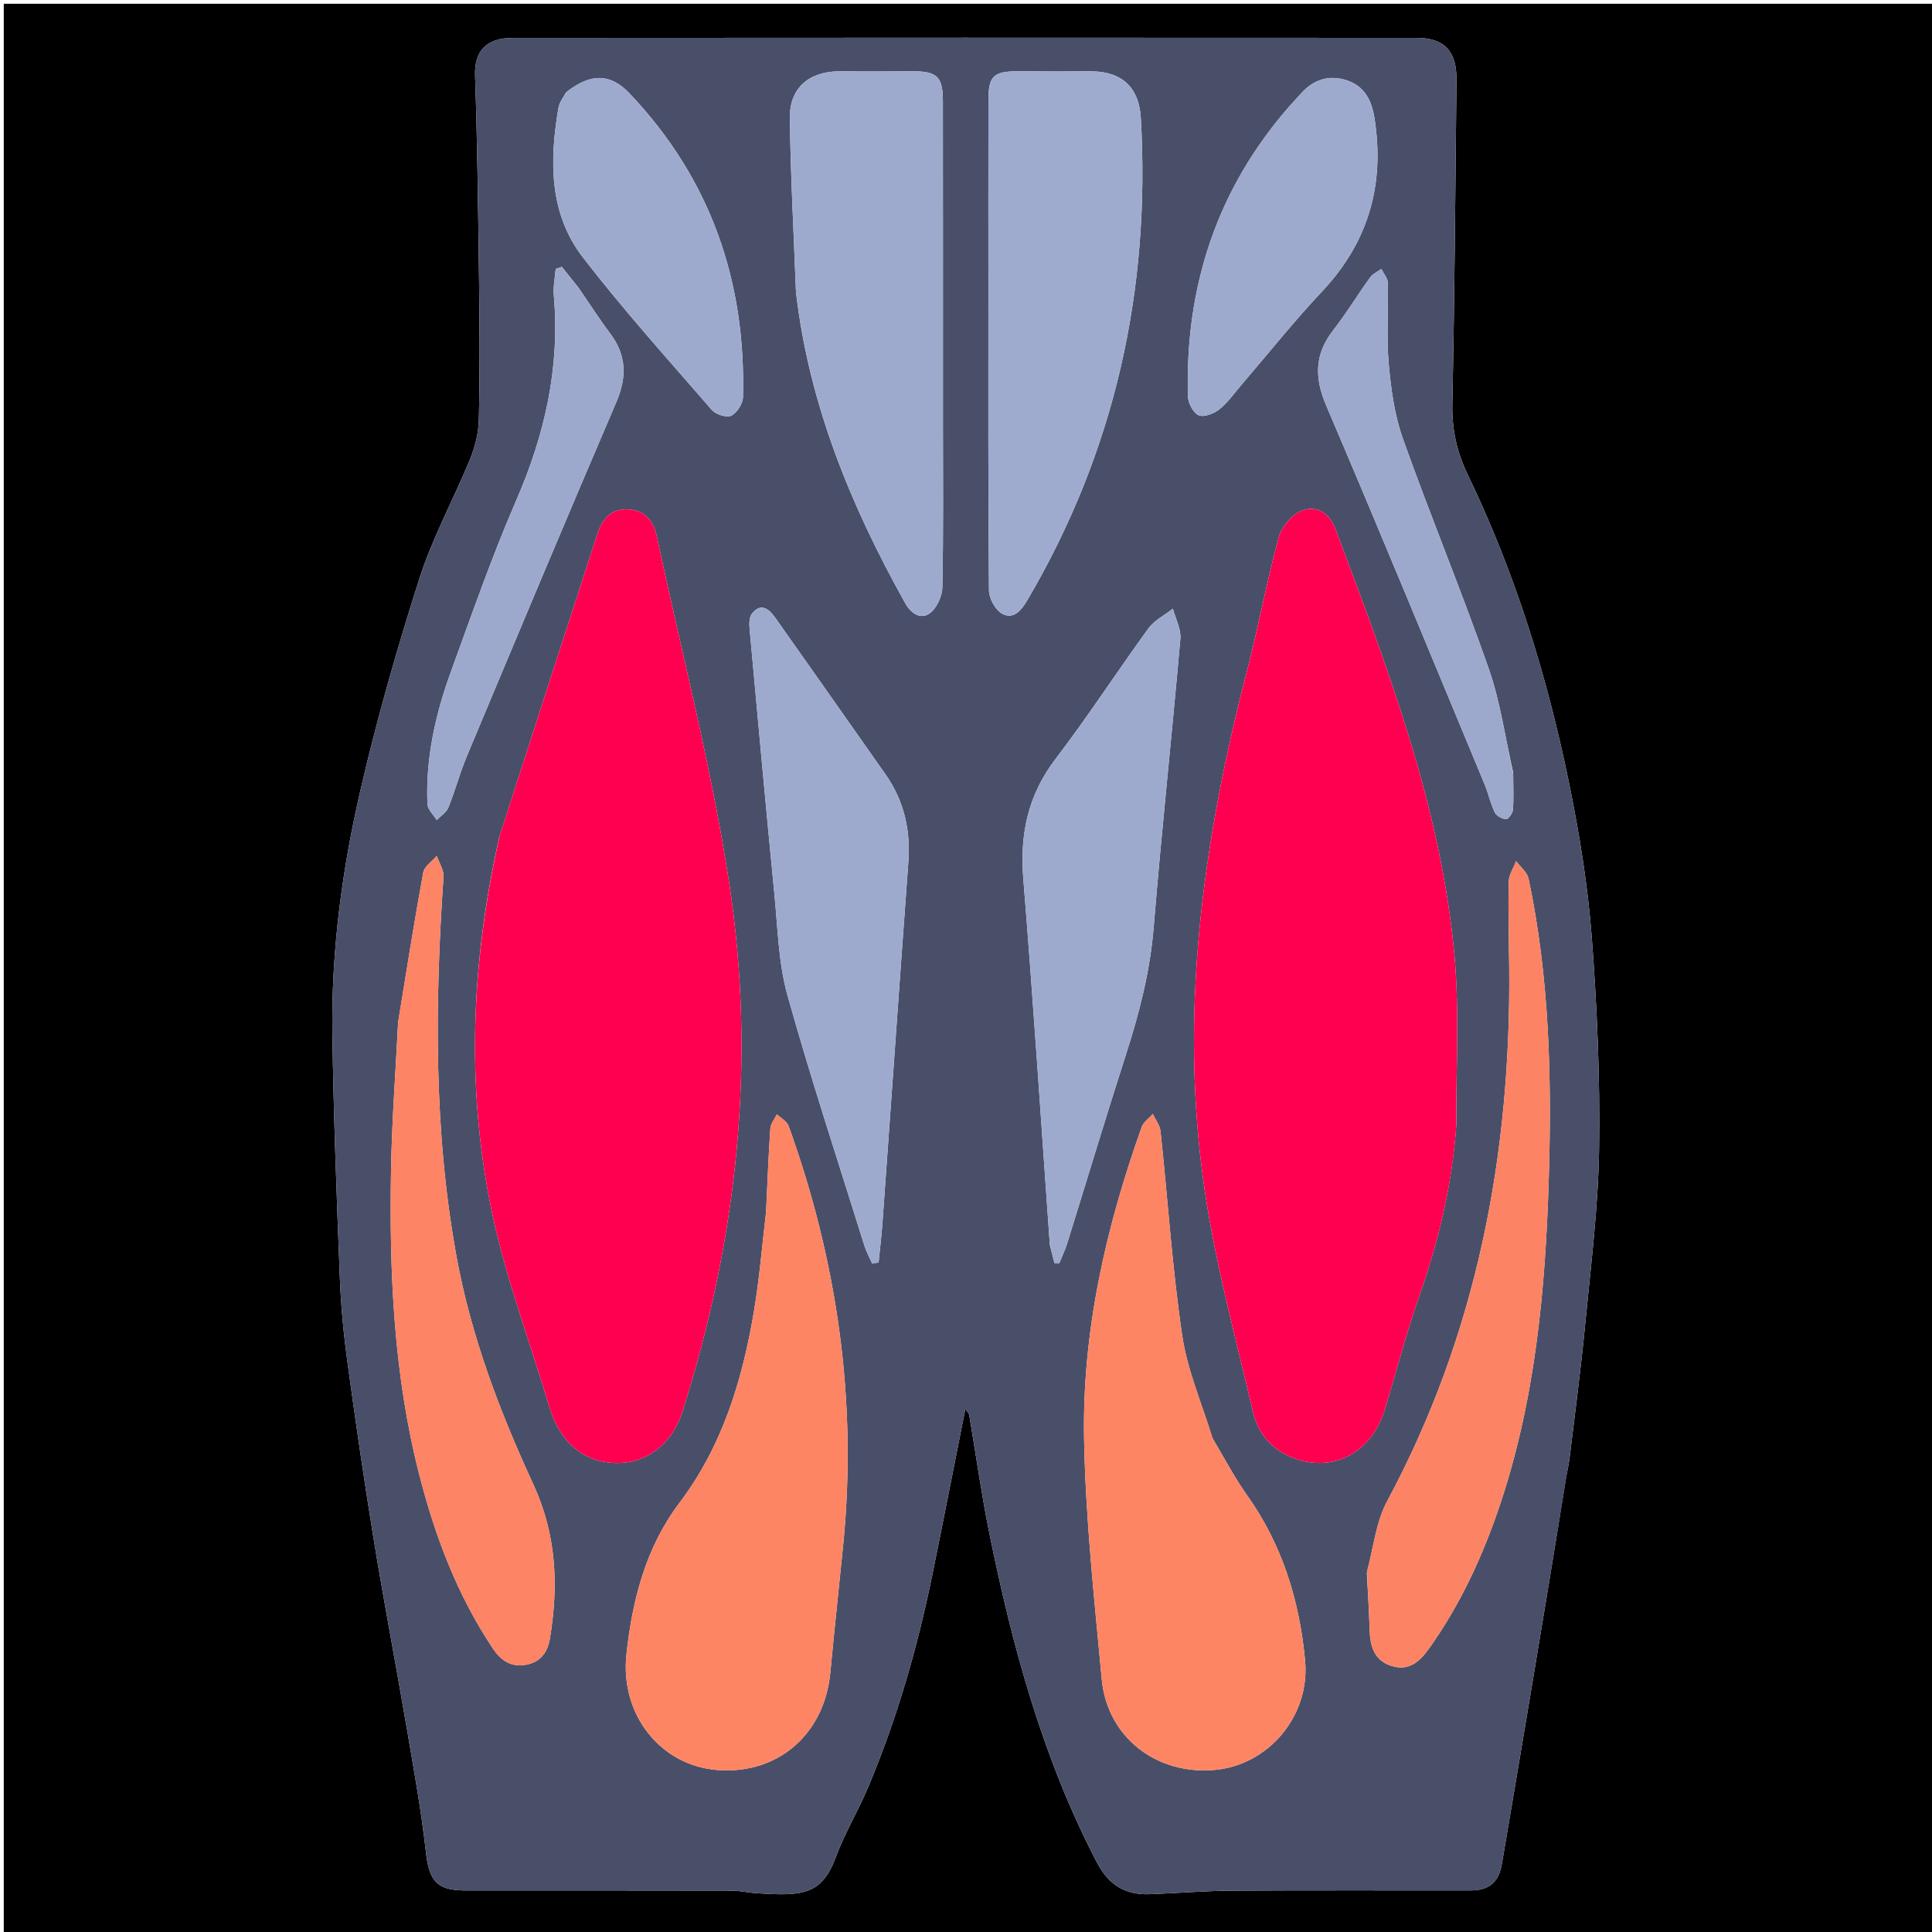
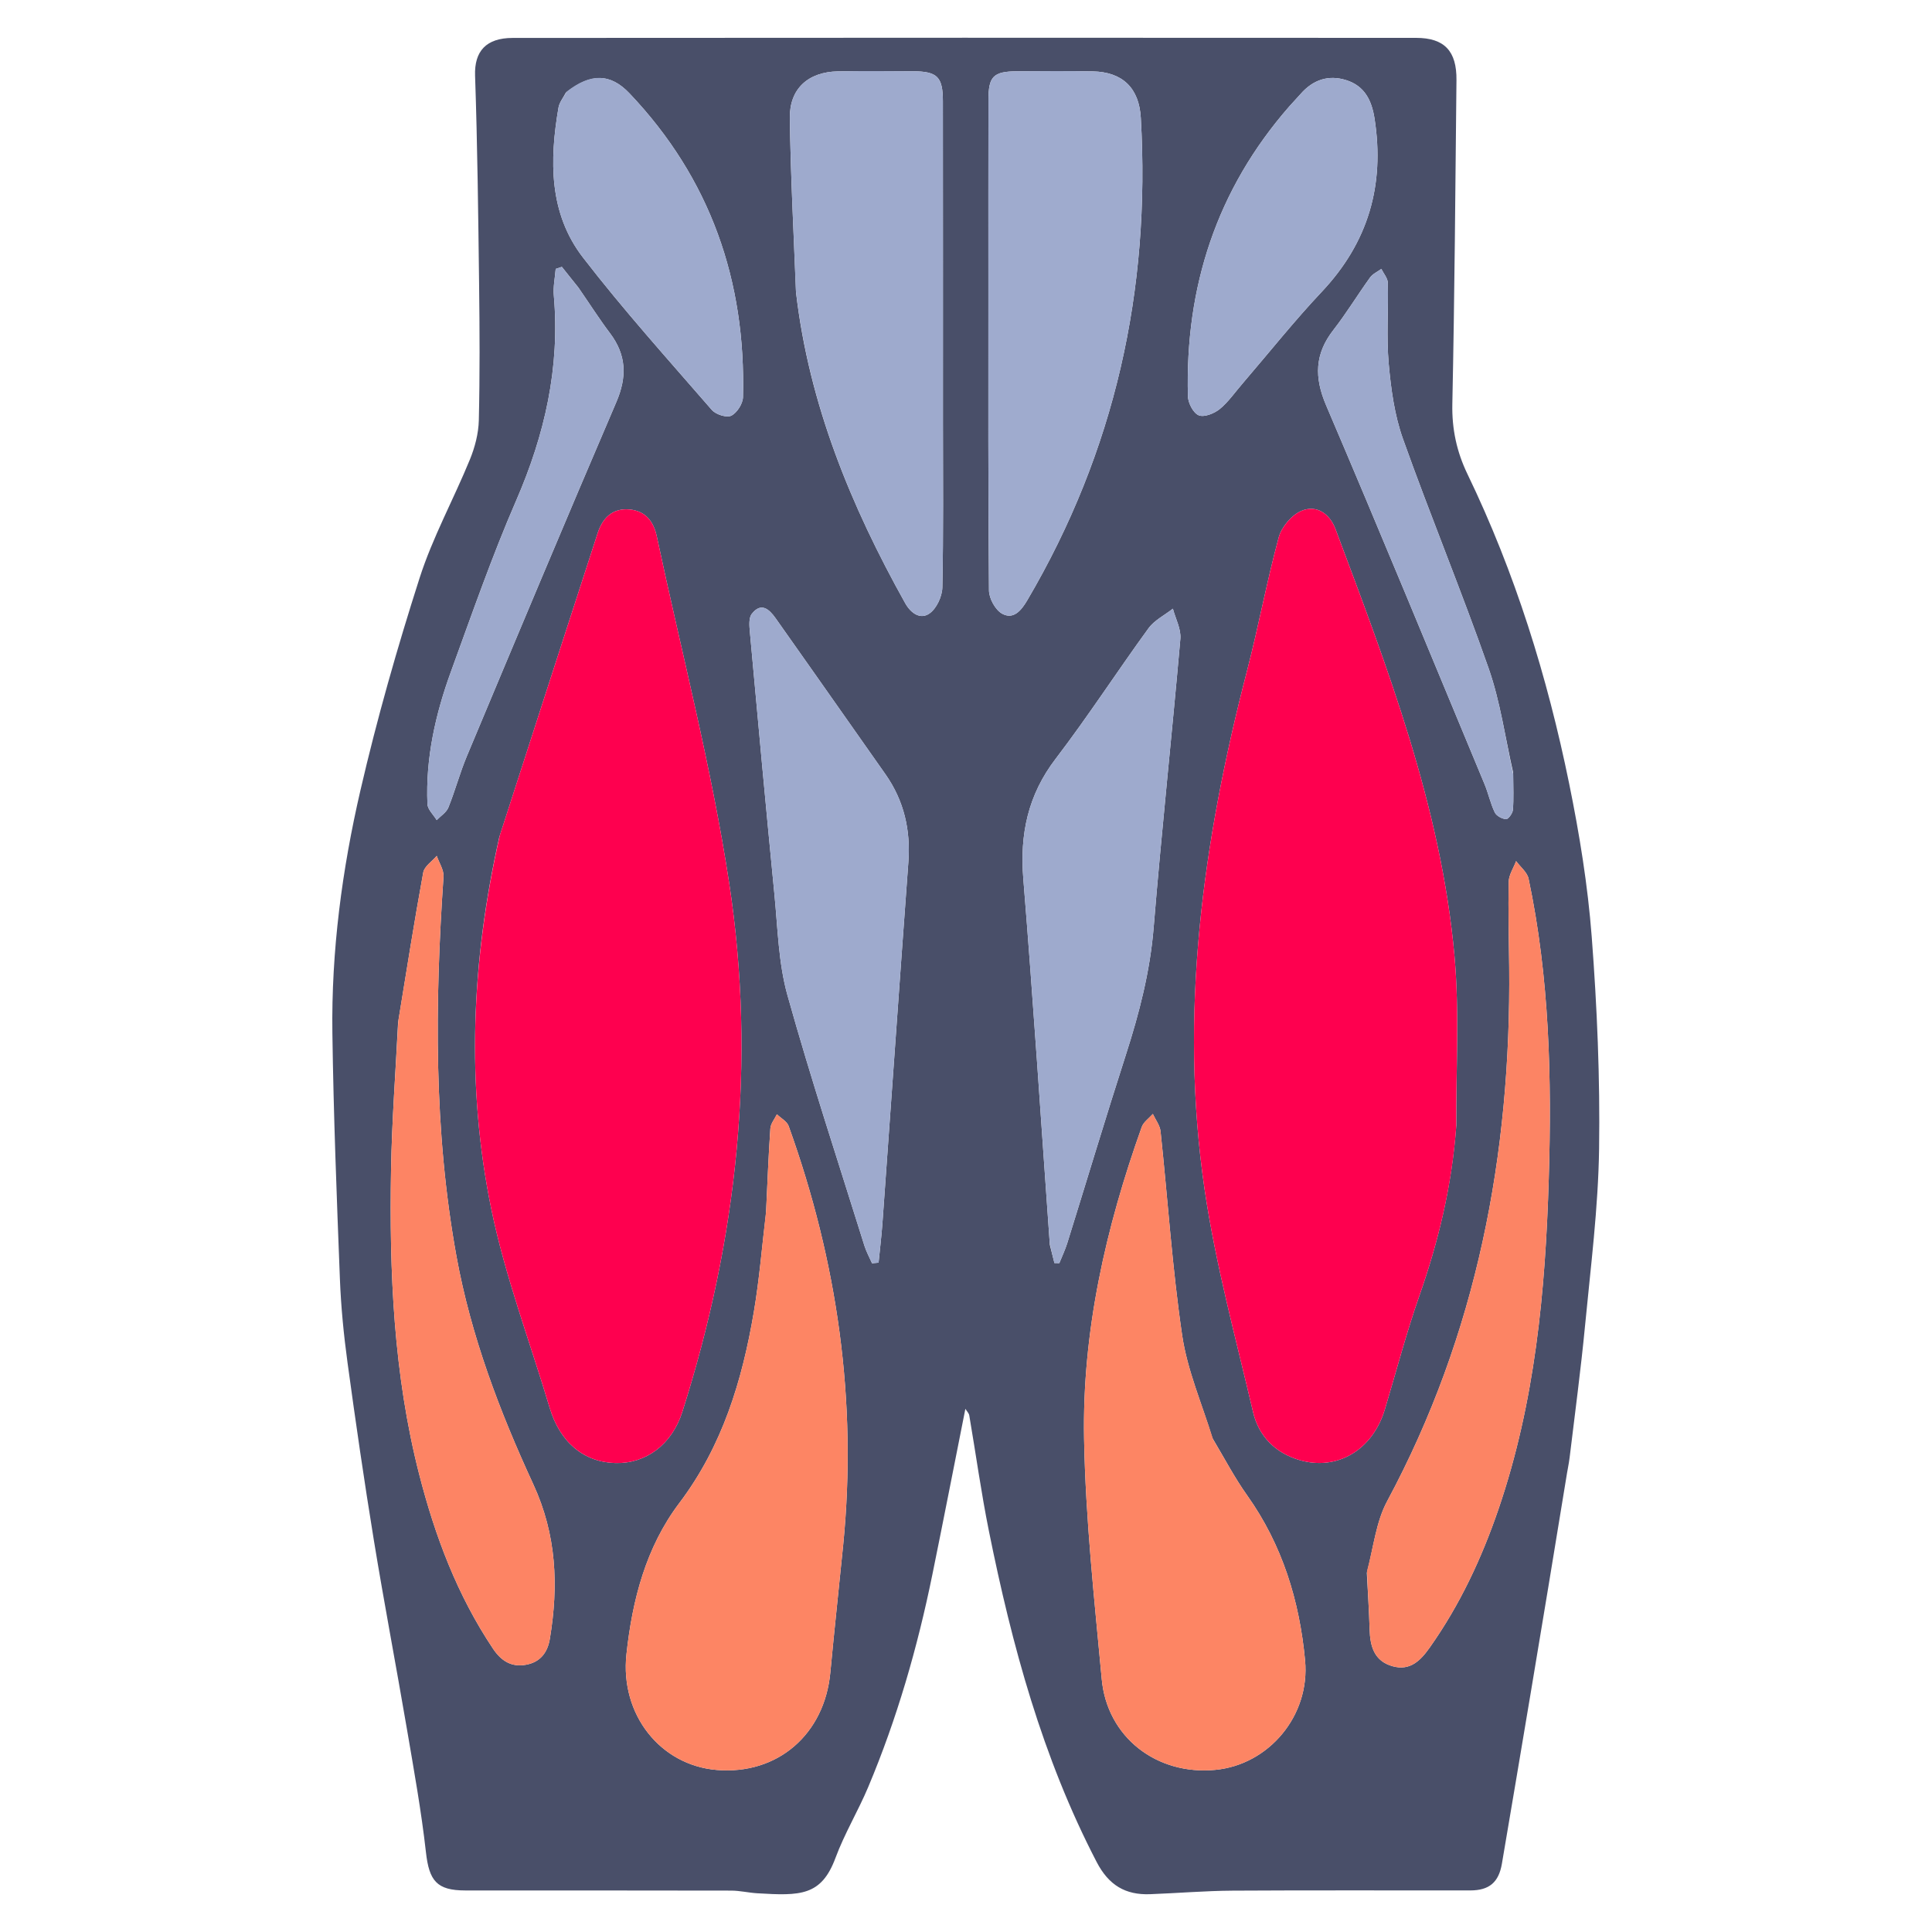
<svg xmlns="http://www.w3.org/2000/svg" version="1.1" id="Layer_1" x="0px" y="0px" width="100%" viewBox="0 0 512 512" enable-background="new 0 0 512 512" xml:space="preserve">
-   <path fill="#000000" opacity="1" stroke="none" d=" M1,184   C1,122.667 1,61.833 1,1   C171.667,1 342.333,1 513,1   C513,171.667 513,342.333 513,513   C342.333,513 171.667,513 1,513   C1,403.5 1,294 1,184  M415.012,391.606   C415.335,389.822 415.751,388.049 415.968,386.252   C417.37,374.619 418.932,363 420.052,351.339   C421.552,335.723 423.549,320.085 423.776,304.434   C424.047,285.711 423.247,266.921 421.822,248.243   C420.785,234.64 418.574,221.052 415.844,207.67   C410.058,179.313 401.513,151.781 388.889,125.63   C386.057,119.764 384.743,113.725 384.883,107.056   C385.482,78.447 385.688,49.829 385.979,21.214   C386.057,13.535 382.792,10.04 375.292,10.036   C295.477,9.992 215.662,9.981 135.847,10.053   C128.823,10.059 125.679,13.585 125.899,20.039   C126.527,38.481 126.74,56.939 126.967,75.392   C127.114,87.387 127.178,99.39 126.893,111.381   C126.81,114.882 125.855,118.537 124.518,121.801   C120.204,132.332 114.638,142.429 111.184,153.215   C105.26,171.717 99.912,190.463 95.532,209.386   C90.647,230.489 87.784,252.018 88.085,273.755   C88.386,295.497 89.234,317.234 90.078,338.964   C90.366,346.372 91.097,353.79 92.1,361.139   C94.239,376.808 96.508,392.465 99.058,408.072   C101.79,424.797 104.978,441.447 107.828,458.154   C109.683,469.03 111.65,479.908 112.879,490.862   C113.726,498.411 115.728,500.987 123.297,500.991   C146.792,501.004 170.286,500.976 193.781,501.03   C196.075,501.035 198.363,501.596 200.664,501.735   C212.108,502.426 217.66,502.481 221.422,492.337   C223.81,485.901 227.417,479.927 230.087,473.582   C237.72,455.443 243.142,436.609 247.073,417.345   C250.044,402.78 252.884,388.189 255.833,373.357   C256.235,374.009 256.765,374.508 256.864,375.082   C258.613,385.303 260.024,395.591 262.072,405.751   C268.184,436.069 276.242,465.752 290.615,493.432   C293.818,499.6 298.234,502.224 304.788,501.98   C312.076,501.71 319.358,501.088 326.646,501.042   C347.64,500.912 368.636,501.009 389.631,500.984   C394.666,500.978 397.18,498.837 398.02,493.899   C400.587,478.804 403.134,463.704 405.66,448.602   C408.788,429.903 411.886,411.2 415.012,391.606  z" />
+   <path fill="none" opacity="1" stroke="none" d=" M1,184   C1,122.667 1,61.833 1,1   C171.667,1 342.333,1 513,1   C513,171.667 513,342.333 513,513   C342.333,513 171.667,513 1,513   C1,403.5 1,294 1,184  M415.012,391.606   C415.335,389.822 415.751,388.049 415.968,386.252   C417.37,374.619 418.932,363 420.052,351.339   C421.552,335.723 423.549,320.085 423.776,304.434   C424.047,285.711 423.247,266.921 421.822,248.243   C420.785,234.64 418.574,221.052 415.844,207.67   C410.058,179.313 401.513,151.781 388.889,125.63   C386.057,119.764 384.743,113.725 384.883,107.056   C385.482,78.447 385.688,49.829 385.979,21.214   C386.057,13.535 382.792,10.04 375.292,10.036   C295.477,9.992 215.662,9.981 135.847,10.053   C128.823,10.059 125.679,13.585 125.899,20.039   C126.527,38.481 126.74,56.939 126.967,75.392   C127.114,87.387 127.178,99.39 126.893,111.381   C126.81,114.882 125.855,118.537 124.518,121.801   C120.204,132.332 114.638,142.429 111.184,153.215   C105.26,171.717 99.912,190.463 95.532,209.386   C90.647,230.489 87.784,252.018 88.085,273.755   C88.386,295.497 89.234,317.234 90.078,338.964   C90.366,346.372 91.097,353.79 92.1,361.139   C94.239,376.808 96.508,392.465 99.058,408.072   C101.79,424.797 104.978,441.447 107.828,458.154   C109.683,469.03 111.65,479.908 112.879,490.862   C113.726,498.411 115.728,500.987 123.297,500.991   C146.792,501.004 170.286,500.976 193.781,501.03   C196.075,501.035 198.363,501.596 200.664,501.735   C212.108,502.426 217.66,502.481 221.422,492.337   C223.81,485.901 227.417,479.927 230.087,473.582   C237.72,455.443 243.142,436.609 247.073,417.345   C250.044,402.78 252.884,388.189 255.833,373.357   C256.235,374.009 256.765,374.508 256.864,375.082   C258.613,385.303 260.024,395.591 262.072,405.751   C268.184,436.069 276.242,465.752 290.615,493.432   C293.818,499.6 298.234,502.224 304.788,501.98   C312.076,501.71 319.358,501.088 326.646,501.042   C347.64,500.912 368.636,501.009 389.631,500.984   C394.666,500.978 397.18,498.837 398.02,493.899   C400.587,478.804 403.134,463.704 405.66,448.602   C408.788,429.903 411.886,411.2 415.012,391.606  z" />
  <path fill="#494F69" opacity="1" stroke="none" d=" M415.004,392.052   C411.886,411.2 408.788,429.903 405.66,448.602   C403.134,463.704 400.587,478.804 398.02,493.899   C397.18,498.837 394.666,500.978 389.631,500.984   C368.636,501.009 347.64,500.912 326.646,501.042   C319.358,501.088 312.076,501.71 304.788,501.98   C298.234,502.224 293.818,499.6 290.615,493.432   C276.242,465.752 268.184,436.069 262.072,405.751   C260.024,395.591 258.613,385.303 256.864,375.082   C256.765,374.508 256.235,374.009 255.833,373.357   C252.884,388.189 250.044,402.78 247.073,417.345   C243.142,436.609 237.72,455.443 230.087,473.582   C227.417,479.927 223.81,485.901 221.422,492.337   C217.66,502.481 212.108,502.426 200.664,501.735   C198.363,501.596 196.075,501.035 193.781,501.03   C170.286,500.976 146.792,501.004 123.297,500.991   C115.728,500.987 113.726,498.411 112.879,490.862   C111.65,479.908 109.683,469.03 107.828,458.154   C104.978,441.447 101.79,424.797 99.058,408.072   C96.508,392.465 94.239,376.808 92.1,361.139   C91.097,353.79 90.366,346.372 90.078,338.964   C89.234,317.234 88.386,295.497 88.085,273.755   C87.784,252.018 90.647,230.489 95.532,209.386   C99.912,190.463 105.26,171.717 111.184,153.215   C114.638,142.429 120.204,132.332 124.518,121.801   C125.855,118.537 126.81,114.882 126.893,111.381   C127.178,99.39 127.114,87.387 126.967,75.392   C126.74,56.939 126.527,38.481 125.899,20.039   C125.679,13.585 128.823,10.059 135.847,10.053   C215.662,9.981 295.477,9.992 375.292,10.036   C382.792,10.04 386.057,13.535 385.979,21.214   C385.688,49.829 385.482,78.447 384.883,107.056   C384.743,113.725 386.057,119.764 388.889,125.63   C401.513,151.781 410.058,179.313 415.844,207.67   C418.574,221.052 420.785,234.64 421.822,248.243   C423.247,266.921 424.047,285.711 423.776,304.434   C423.549,320.085 421.552,335.723 420.052,351.339   C418.932,363 417.37,374.619 415.968,386.252   C415.751,388.049 415.335,389.822 415.004,392.052  M132.32,221.831   C124.951,254.579 123.453,287.63 130.215,320.493   C133.888,338.342 140.446,355.597 145.682,373.126   C148.394,382.205 154.703,387.514 163.111,387.72   C171.133,387.917 178.042,382.898 180.831,374.14   C195.41,328.369 200.462,281.473 193.24,234.02   C188.542,203.148 180.573,172.774 174.063,142.179   C173.223,138.233 171.123,135.416 166.855,135.021   C162.266,134.597 159.676,137.32 158.382,141.292   C149.731,167.86 141.161,194.453 132.32,221.831  M385.933,298.27   C385.84,283.285 386.785,268.207 385.452,253.333   C381.907,213.777 367.703,177.018 353.924,140.223   C352.393,136.135 348.901,133.681 344.863,135.396   C342.284,136.492 339.618,139.658 338.874,142.406   C335.702,154.122 333.505,166.098 330.457,177.85   C318.738,223.038 312.393,268.756 319.242,315.306   C322.162,335.147 327.497,354.647 332.076,374.221   C333.565,380.584 337.913,385.028 344.355,386.924   C354.378,389.873 363.767,384.259 366.998,373.514   C370.016,363.481 372.668,353.32 376.131,343.443   C381.173,329.06 384.746,314.424 385.933,298.27  M321.308,381.117   C318.553,372.055 314.654,363.161 313.288,353.894   C310.647,335.977 309.476,317.846 307.559,299.817   C307.39,298.225 306.22,296.74 305.515,295.205   C304.509,296.356 303.045,297.344 302.566,298.683   C293.032,325.387 286.769,352.873 287.291,381.272   C287.682,402.541 290.009,423.794 291.975,445.008   C293.4,460.39 306.542,470.517 322.083,469.03   C336.221,467.678 347.221,454.708 345.861,440.05   C344.396,424.258 339.838,409.407 330.482,396.252   C327.217,391.66 324.576,386.624 321.308,381.117  M203.002,321.433   C201.95,330.19 201.247,339.005 199.775,347.69   C196.69,365.887 191.455,383.2 180.024,398.326   C171.181,410.027 167.56,424.011 166.014,438.415   C164.3,454.376 174.994,467.814 189.952,469.058   C206.058,470.396 218.524,459.63 220.051,443.2   C221.099,431.928 222.342,420.674 223.455,409.408   C227.22,371.299 221.931,334.354 209.005,298.427   C208.554,297.173 206.952,296.333 205.886,295.301   C205.285,296.549 204.245,297.768 204.156,299.052   C203.658,306.193 203.391,313.35 203.002,321.433  M210.959,77.526   C214.408,107.137 225.486,134.064 239.878,159.833   C241.393,162.546 243.923,164.274 246.339,162.564   C248.209,161.242 249.681,158.063 249.731,155.675   C250.037,141.036 249.888,126.387 249.888,111.741   C249.889,83.448 249.903,55.155 249.874,26.862   C249.867,20.355 248.418,18.926 241.976,18.887   C235.319,18.847 228.659,18.785 222.005,18.916   C214.178,19.071 209.211,23.507 209.315,31.276   C209.518,46.399 210.319,61.515 210.959,77.526  M261.93,77.5   C261.933,103.821 261.853,130.143 262.092,156.462   C262.111,158.606 263.793,161.675 265.6,162.65   C268.568,164.252 270.619,161.833 272.215,159.12   C295.475,119.587 304.949,76.83 302.325,31.211   C301.874,23.37 297.533,19.059 289.57,18.918   C282.908,18.799 276.243,18.846 269.58,18.892   C263.236,18.936 261.958,20.196 261.945,26.523   C261.911,43.182 261.931,59.841 261.93,77.5  M226.252,193.243   C219.351,183.437 212.467,173.62 205.539,163.834   C203.839,161.433 201.698,159.51 199.229,162.693   C198.389,163.776 198.58,165.875 198.726,167.471   C200.843,190.684 202.963,213.896 205.239,237.093   C206.115,246.024 206.298,255.219 208.688,263.765   C214.917,286.036 222.18,308.017 229.073,330.101   C229.576,331.714 230.415,333.223 231.097,334.78   C231.675,334.729 232.253,334.677 232.831,334.625   C233.177,331.125 233.604,327.63 233.857,324.123   C236.155,292.236 238.382,260.343 240.727,228.46   C241.349,219.995 239.588,212.256 234.712,205.273   C232.043,201.45 229.358,197.637 226.252,193.243  M278.22,329.909   C278.624,331.512 279.028,333.116 279.432,334.719   C279.866,334.726 280.3,334.732 280.734,334.739   C281.445,332.962 282.282,331.224 282.85,329.402   C288.05,312.725 293.067,295.99 298.419,279.363   C301.946,268.407 304.778,257.42 305.726,245.847   C307.816,220.306 310.576,194.82 312.808,169.289   C313.034,166.707 311.529,163.973 310.828,161.31   C308.643,163.023 305.934,164.353 304.362,166.511   C296.037,177.95 288.34,189.859 279.754,201.092   C272.401,210.712 270.226,221.082 271.191,232.931   C273.796,264.947 275.874,297.006 278.22,329.909  M362.222,416.832   C362.478,421.818 362.818,426.802 362.965,431.792   C363.097,436.283 364.158,440.186 369.026,441.563   C373.72,442.89 376.482,440.029 378.922,436.574   C386.869,425.323 392.642,413.004 397.089,400.017   C406.809,371.63 409.544,342.187 410.437,312.449   C411.24,285.745 410.643,259.138 405.09,232.879   C404.727,231.162 402.92,229.751 401.784,228.198   C401.097,230.036 399.856,231.862 399.818,233.713   C399.661,241.206 399.874,248.707 399.95,256.206   C400.453,305.998 391.396,353.557 367.599,397.857   C364.692,403.269 364.017,409.879 362.222,416.832  M105.495,270.969   C104.85,283.939 103.861,296.903 103.632,309.881   C103.153,337.077 104.297,364.168 111.089,390.709   C115.281,407.092 121.178,422.759 130.653,436.918   C132.797,440.122 135.505,441.907 139.463,441.162   C143.264,440.448 145.132,437.838 145.721,434.27   C148.038,420.228 147.525,406.768 141.317,393.324   C132.391,373.993 124.8,354.028 120.966,332.921   C114.908,299.571 115.237,265.99 117.532,232.338   C117.655,230.546 116.369,228.657 115.739,226.814   C114.505,228.272 112.464,229.582 112.165,231.212   C109.797,244.127 107.76,257.103 105.495,270.969  M329.675,101.181   C336.508,93.224 343.051,84.993 350.24,77.371   C362.588,64.283 367.017,49.091 364.272,31.443   C363.505,26.511 361.595,22.787 356.807,21.255   C352.091,19.746 347.952,21.132 344.669,24.911   C343.687,26.041 342.631,27.108 341.645,28.236   C322.422,50.238 314.045,76.068 314.813,105.025   C314.86,106.814 316.244,109.48 317.685,110.065   C319.118,110.646 321.789,109.583 323.236,108.405   C325.525,106.542 327.246,103.981 329.675,101.181  M149.963,24.539   C149.291,25.862 148.245,27.121 148.006,28.518   C145.612,42.496 145.447,56.516 154.494,68.242   C165.257,82.192 177.09,95.322 188.648,108.643   C189.689,109.843 192.561,110.763 193.78,110.168   C195.298,109.427 196.853,106.999 196.898,105.262   C197.695,74.422 188.256,47.312 166.832,24.752   C161.781,19.432 156.593,19.295 149.963,24.539  M400.998,204.711   C398.887,195.489 397.605,185.977 394.498,177.104   C387.353,156.693 379.062,136.684 371.801,116.311   C369.559,110.02 368.624,103.124 368.026,96.422   C367.393,89.317 367.958,82.111 367.787,74.955   C367.757,73.712 366.668,72.495 366.068,71.267   C365.06,72.012 363.787,72.567 363.087,73.536   C359.776,78.125 356.833,82.993 353.36,87.451   C348.403,93.812 348.267,99.997 351.441,107.427   C365.69,140.778 379.493,174.321 393.42,207.81   C394.44,210.264 394.983,212.928 396.133,215.309   C396.574,216.223 398.07,217.022 399.131,217.085   C399.711,217.119 400.862,215.542 400.934,214.626   C401.17,211.649 401.027,208.642 400.998,204.711  M153.272,76.2   C151.813,74.373 150.353,72.547 148.894,70.72   C148.35,70.9 147.806,71.08 147.263,71.26   C147.081,73.605 146.566,75.979 146.769,78.29   C148.442,97.344 144.383,115.179 136.795,132.644   C130.367,147.438 125.068,162.732 119.537,177.902   C115.406,189.229 112.765,200.92 113.276,213.082   C113.337,214.532 114.876,215.92 115.73,217.337   C116.787,216.237 118.289,215.317 118.82,214.005   C120.627,209.535 121.861,204.83 123.723,200.386   C136.842,169.066 149.956,137.742 163.339,106.534   C166.199,99.863 166.025,94.09 161.651,88.296   C158.844,84.578 156.339,80.631 153.272,76.2  z" />
  <path fill="#FE004F" opacity="1" stroke="none" d=" M132.442,221.435   C141.161,194.453 149.731,167.86 158.382,141.292   C159.676,137.32 162.266,134.597 166.855,135.021   C171.123,135.416 173.223,138.233 174.063,142.179   C180.573,172.774 188.542,203.148 193.24,234.02   C200.462,281.473 195.41,328.369 180.831,374.14   C178.042,382.898 171.133,387.917 163.111,387.72   C154.703,387.514 148.394,382.205 145.682,373.126   C140.446,355.597 133.888,338.342 130.215,320.493   C123.453,287.63 124.951,254.579 132.442,221.435  z" />
  <path fill="#FE004F" opacity="1" stroke="none" d=" M385.906,298.742   C384.746,314.424 381.173,329.06 376.131,343.443   C372.668,353.32 370.016,363.481 366.998,373.514   C363.767,384.259 354.378,389.873 344.355,386.924   C337.913,385.028 333.565,380.584 332.076,374.221   C327.497,354.647 322.162,335.147 319.242,315.306   C312.393,268.756 318.738,223.038 330.457,177.85   C333.505,166.098 335.702,154.122 338.874,142.406   C339.618,139.658 342.284,136.492 344.863,135.396   C348.901,133.681 352.393,136.135 353.924,140.223   C367.703,177.018 381.907,213.777 385.452,253.333   C386.785,268.207 385.84,283.285 385.906,298.742  z" />
  <path fill="#FD8564" opacity="1" stroke="none" d=" M321.479,381.454   C324.576,386.624 327.217,391.66 330.482,396.252   C339.838,409.407 344.396,424.258 345.861,440.05   C347.221,454.708 336.221,467.678 322.083,469.03   C306.542,470.517 293.4,460.39 291.975,445.008   C290.009,423.794 287.682,402.541 287.291,381.272   C286.769,352.873 293.032,325.387 302.566,298.683   C303.045,297.344 304.509,296.356 305.515,295.205   C306.22,296.74 307.39,298.225 307.559,299.817   C309.476,317.846 310.647,335.977 313.288,353.894   C314.654,363.161 318.553,372.055 321.479,381.454  z" />
  <path fill="#FD8564" opacity="1" stroke="none" d=" M203.023,320.968   C203.391,313.35 203.658,306.193 204.156,299.052   C204.245,297.768 205.285,296.549 205.886,295.301   C206.952,296.333 208.554,297.173 209.005,298.427   C221.931,334.354 227.22,371.299 223.455,409.408   C222.342,420.674 221.099,431.928 220.051,443.2   C218.524,459.63 206.058,470.396 189.952,469.058   C174.994,467.814 164.3,454.376 166.014,438.415   C167.56,424.011 171.181,410.027 180.024,398.326   C191.455,383.2 196.69,365.887 199.775,347.69   C201.247,339.005 201.95,330.19 203.023,320.968  z" />
  <path fill="#9EAACD" opacity="1" stroke="none" d=" M210.916,77.08   C210.319,61.515 209.518,46.399 209.315,31.276   C209.211,23.507 214.178,19.071 222.005,18.916   C228.659,18.785 235.319,18.847 241.976,18.887   C248.418,18.926 249.867,20.355 249.874,26.862   C249.903,55.155 249.889,83.448 249.888,111.741   C249.888,126.387 250.037,141.036 249.731,155.675   C249.681,158.063 248.209,161.242 246.339,162.564   C243.923,164.274 241.393,162.546 239.878,159.833   C225.486,134.064 214.408,107.137 210.916,77.08  z" />
  <path fill="#9FABCE" opacity="1" stroke="none" d=" M261.93,77   C261.931,59.841 261.911,43.182 261.945,26.523   C261.958,20.196 263.236,18.936 269.58,18.892   C276.243,18.846 282.908,18.799 289.57,18.918   C297.533,19.059 301.874,23.37 302.325,31.211   C304.949,76.83 295.475,119.587 272.215,159.12   C270.619,161.833 268.568,164.252 265.6,162.65   C263.793,161.675 262.111,158.606 262.092,156.462   C261.853,130.143 261.933,103.821 261.93,77  z" />
  <path fill="#9EAACD" opacity="1" stroke="none" d=" M226.466,193.531   C229.358,197.637 232.043,201.45 234.712,205.273   C239.588,212.256 241.349,219.995 240.727,228.46   C238.382,260.343 236.155,292.236 233.857,324.123   C233.604,327.63 233.177,331.125 232.831,334.625   C232.253,334.677 231.675,334.729 231.097,334.78   C230.415,333.223 229.576,331.714 229.073,330.101   C222.18,308.017 214.917,286.036 208.688,263.765   C206.298,255.219 206.115,246.024 205.239,237.093   C202.963,213.896 200.843,190.684 198.726,167.471   C198.58,165.875 198.389,163.776 199.229,162.693   C201.698,159.51 203.839,161.433 205.539,163.834   C212.467,173.62 219.351,183.437 226.466,193.531  z" />
  <path fill="#9EAACD" opacity="1" stroke="none" d=" M278.19,329.478   C275.874,297.006 273.796,264.947 271.191,232.931   C270.226,221.082 272.401,210.712 279.754,201.092   C288.34,189.859 296.037,177.95 304.362,166.511   C305.934,164.353 308.643,163.023 310.828,161.31   C311.529,163.973 313.034,166.707 312.808,169.289   C310.576,194.82 307.816,220.306 305.726,245.847   C304.778,257.42 301.946,268.407 298.419,279.363   C293.067,295.99 288.05,312.725 282.85,329.402   C282.282,331.224 281.445,332.962 280.734,334.739   C280.3,334.732 279.866,334.726 279.432,334.719   C279.028,333.116 278.624,331.512 278.19,329.478  z" />
  <path fill="#FC8464" opacity="1" stroke="none" d=" M362.265,416.383   C364.017,409.879 364.692,403.269 367.599,397.857   C391.396,353.557 400.453,305.998 399.95,256.206   C399.874,248.707 399.661,241.206 399.818,233.713   C399.856,231.862 401.097,230.036 401.784,228.198   C402.92,229.751 404.727,231.162 405.09,232.879   C410.643,259.138 411.24,285.745 410.437,312.449   C409.544,342.187 406.809,371.63 397.089,400.017   C392.642,413.004 386.869,425.323 378.922,436.574   C376.482,440.029 373.72,442.89 369.026,441.563   C364.158,440.186 363.097,436.283 362.965,431.792   C362.818,426.802 362.478,421.818 362.265,416.383  z" />
  <path fill="#FD8464" opacity="1" stroke="none" d=" M105.558,270.514   C107.76,257.103 109.797,244.127 112.165,231.212   C112.464,229.582 114.505,228.272 115.739,226.814   C116.369,228.657 117.655,230.546 117.532,232.338   C115.237,265.99 114.908,299.571 120.966,332.921   C124.8,354.028 132.391,373.993 141.317,393.324   C147.525,406.768 148.038,420.228 145.721,434.27   C145.132,437.838 143.264,440.448 139.463,441.162   C135.505,441.907 132.797,440.122 130.653,436.918   C121.178,422.759 115.281,407.092 111.089,390.709   C104.297,364.168 103.153,337.077 103.632,309.881   C103.861,296.903 104.85,283.939 105.558,270.514  z" />
  <path fill="#9EAACD" opacity="1" stroke="none" d=" M329.441,101.448   C327.246,103.981 325.525,106.542 323.236,108.405   C321.789,109.583 319.118,110.646 317.685,110.065   C316.244,109.48 314.86,106.814 314.813,105.025   C314.045,76.068 322.422,50.238 341.645,28.236   C342.631,27.108 343.687,26.041 344.669,24.911   C347.952,21.132 352.091,19.746 356.807,21.255   C361.595,22.787 363.505,26.511 364.272,31.443   C367.017,49.091 362.588,64.283 350.24,77.371   C343.051,84.993 336.508,93.224 329.441,101.448  z" />
  <path fill="#9EAACD" opacity="1" stroke="none" d=" M150.221,24.252   C156.593,19.295 161.781,19.432 166.832,24.752   C188.256,47.312 197.695,74.422 196.898,105.262   C196.853,106.999 195.298,109.427 193.78,110.168   C192.561,110.763 189.689,109.843 188.648,108.643   C177.09,95.322 165.257,82.192 154.494,68.242   C145.447,56.516 145.612,42.496 148.006,28.518   C148.245,27.121 149.291,25.862 150.221,24.252  z" />
  <path fill="#9DA9CC" opacity="1" stroke="none" d=" M401.014,205.179   C401.027,208.642 401.17,211.649 400.934,214.626   C400.862,215.542 399.711,217.119 399.131,217.085   C398.07,217.022 396.574,216.223 396.133,215.309   C394.983,212.928 394.44,210.264 393.42,207.81   C379.493,174.321 365.69,140.778 351.441,107.427   C348.267,99.997 348.403,93.812 353.36,87.451   C356.833,82.993 359.776,78.125 363.087,73.536   C363.787,72.567 365.06,72.012 366.068,71.267   C366.668,72.495 367.757,73.712 367.787,74.955   C367.958,82.111 367.393,89.317 368.026,96.422   C368.624,103.124 369.559,110.02 371.801,116.311   C379.062,136.684 387.353,156.693 394.498,177.104   C397.605,185.977 398.887,195.489 401.014,205.179  z" />
  <path fill="#9DA9CC" opacity="1" stroke="none" d=" M153.486,76.493   C156.339,80.631 158.844,84.578 161.651,88.296   C166.025,94.09 166.199,99.863 163.339,106.534   C149.956,137.742 136.842,169.066 123.723,200.386   C121.861,204.83 120.627,209.535 118.82,214.005   C118.289,215.317 116.787,216.237 115.73,217.337   C114.876,215.92 113.337,214.532 113.276,213.082   C112.765,200.92 115.406,189.229 119.537,177.902   C125.068,162.732 130.367,147.438 136.795,132.644   C144.383,115.179 148.442,97.344 146.769,78.29   C146.566,75.979 147.081,73.605 147.263,71.26   C147.806,71.08 148.35,70.9 148.894,70.72   C150.353,72.547 151.813,74.373 153.486,76.493  z" />
</svg>
